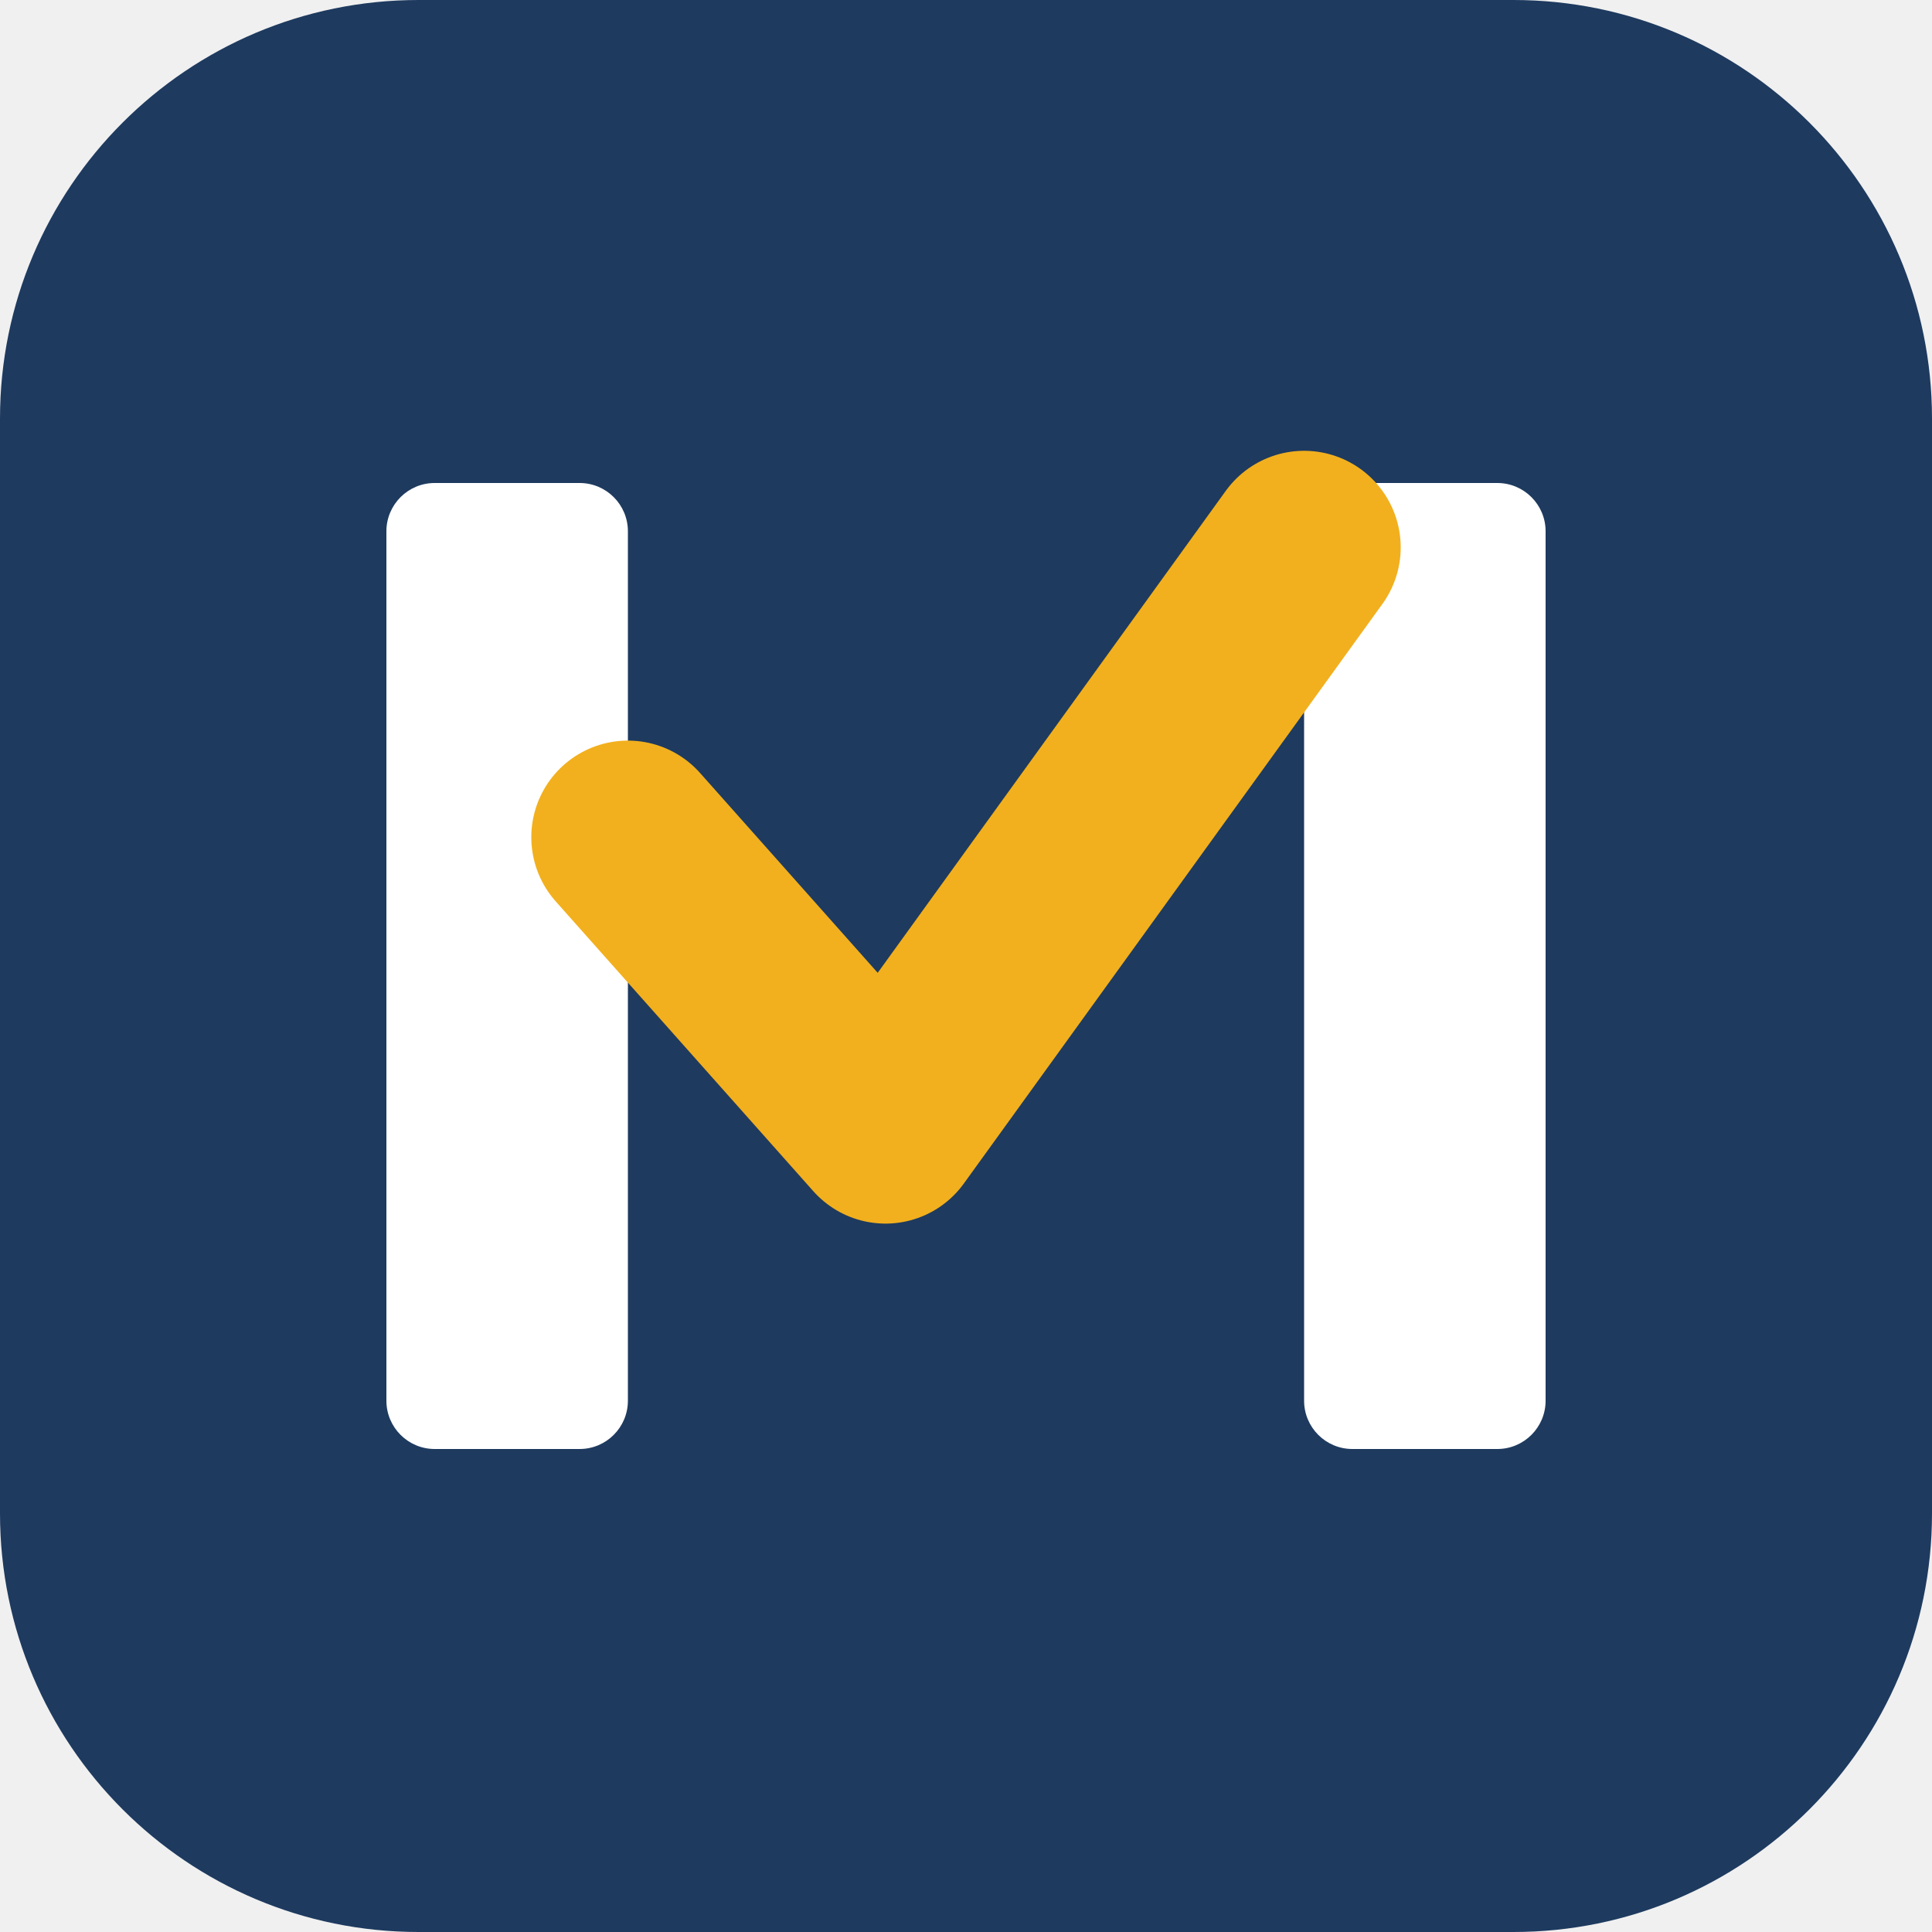
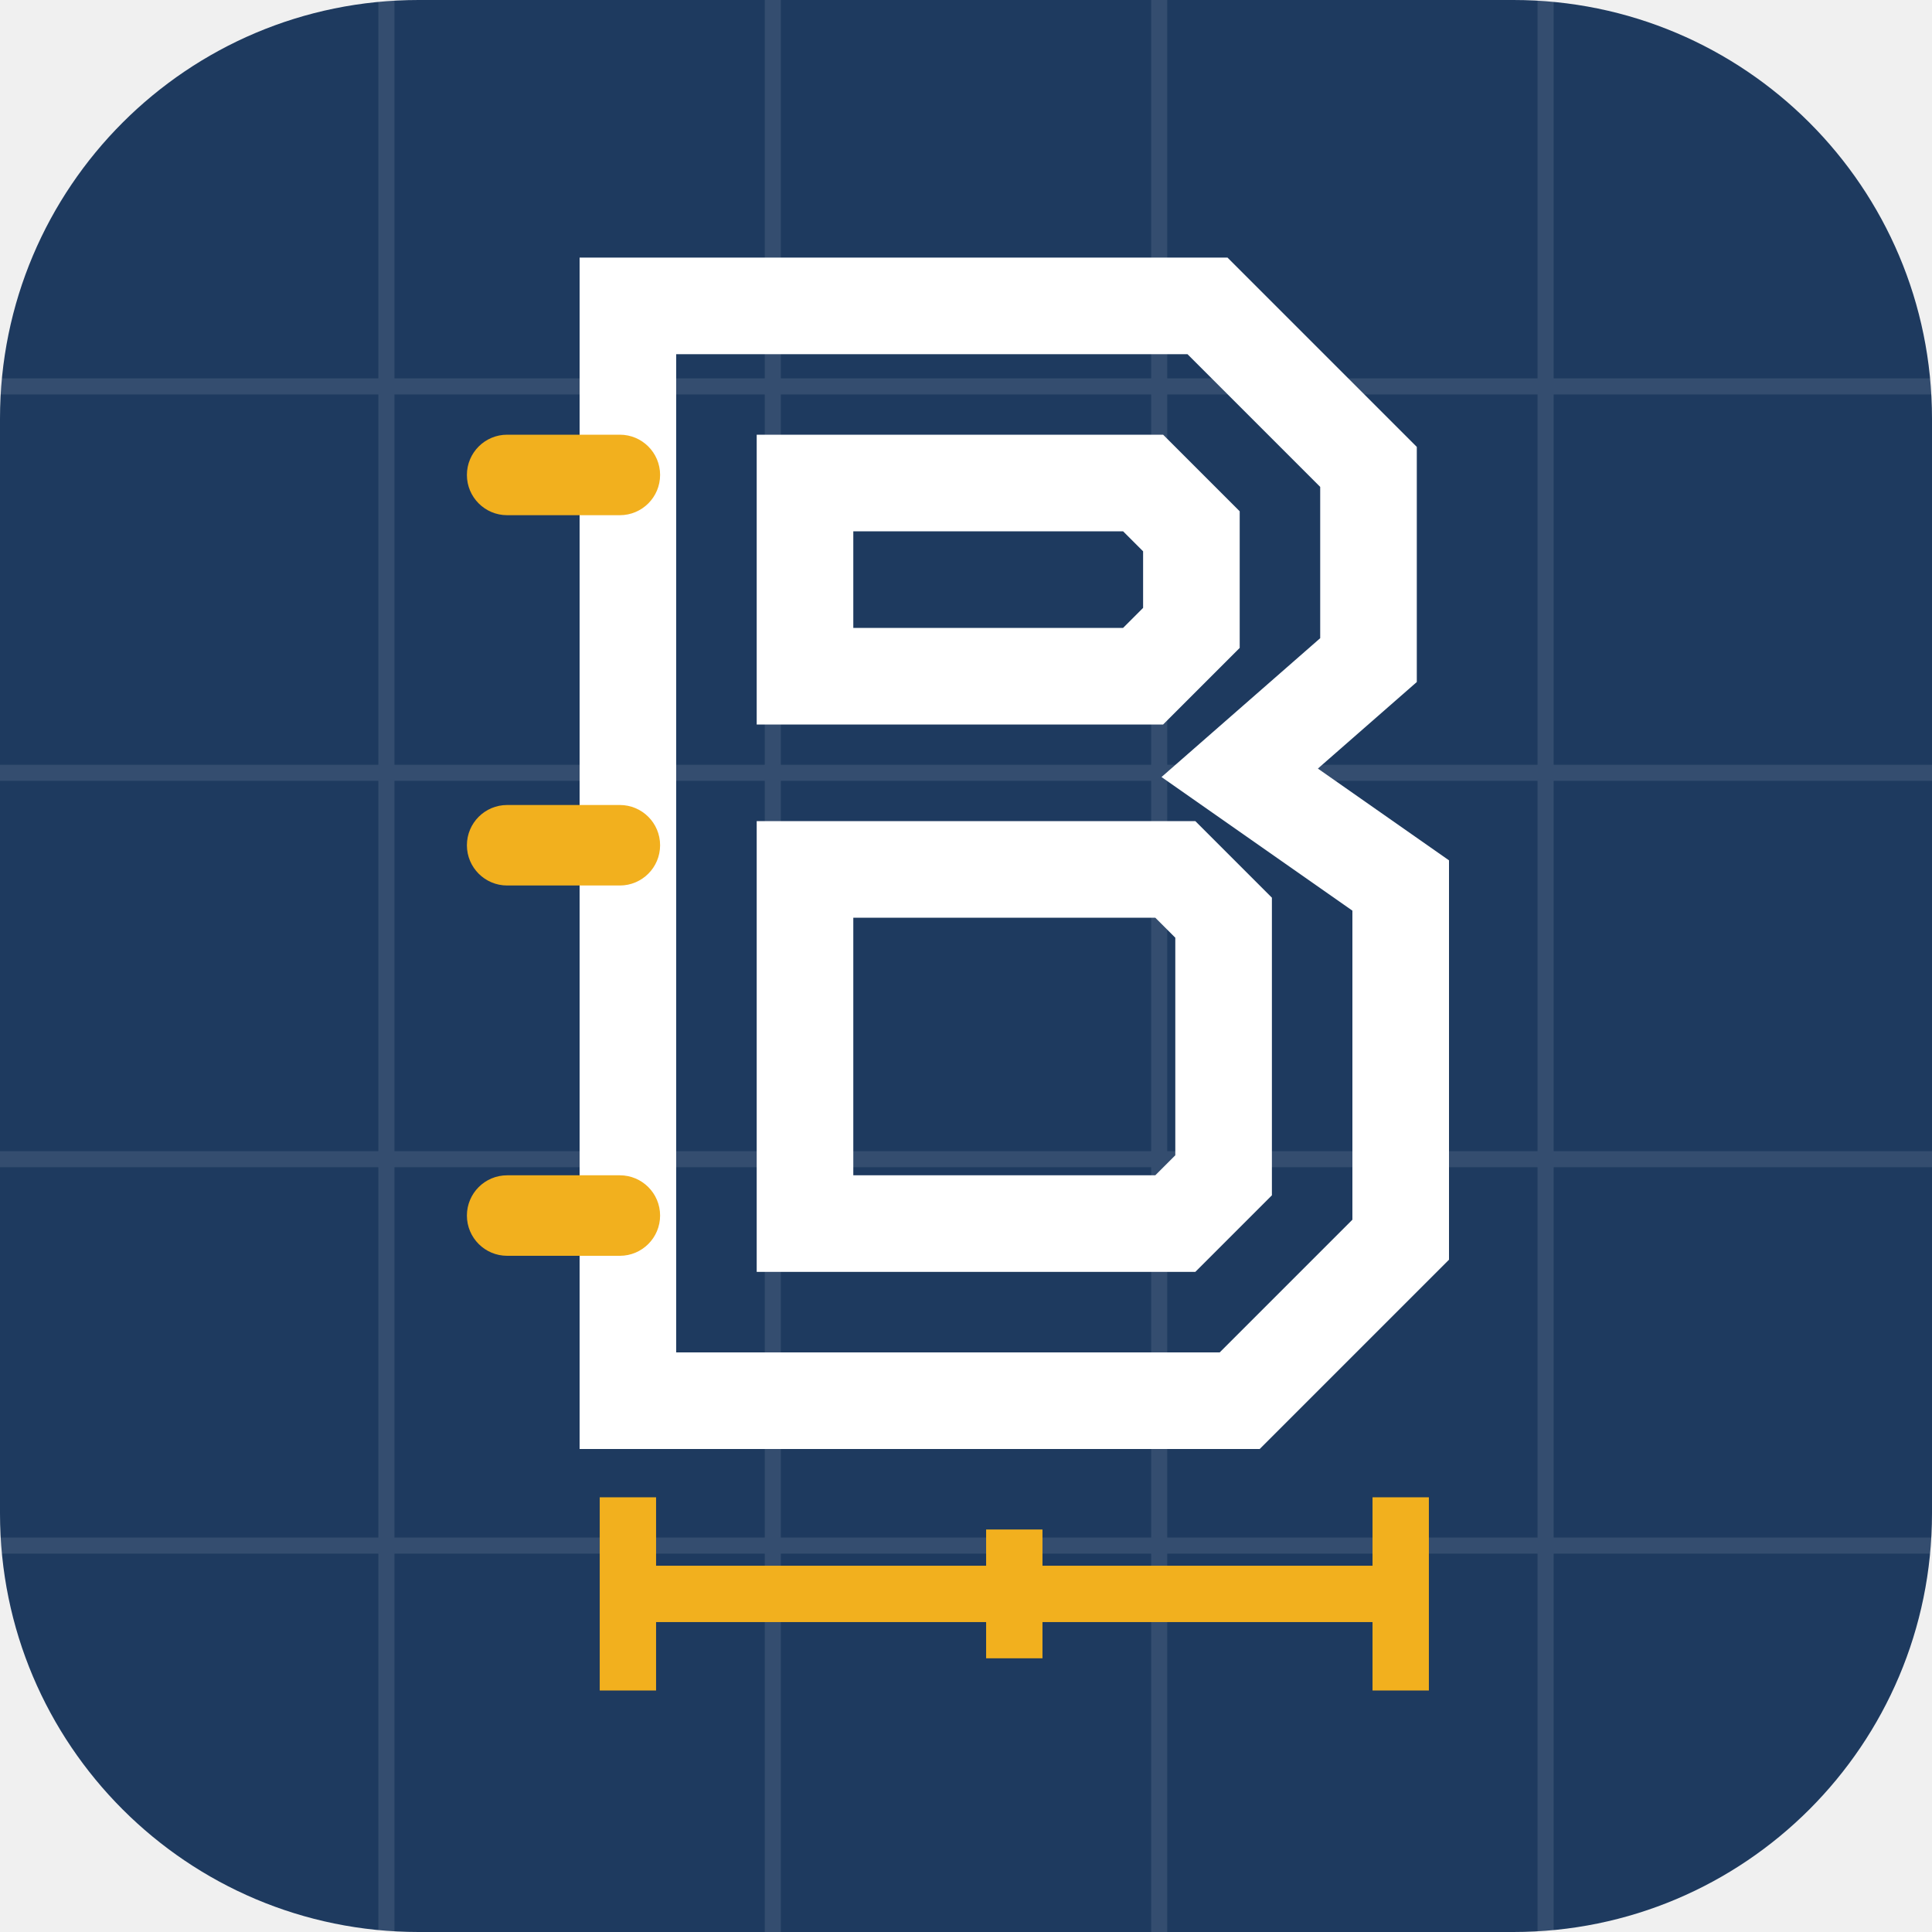
<svg xmlns="http://www.w3.org/2000/svg" viewBox="0 0 120 120">
  <rect width="120" height="120" rx="26" fill="#1E3A5F" />
-   <rect x="24" y="30" width="15" height="60" rx="3" fill="#fff" />
-   <rect x="81" y="30" width="15" height="60" rx="3" fill="#fff" />
-   <polyline points="39,52 55,70 81,34" fill="none" stroke="#F2B01E" stroke-width="12" stroke-linecap="round" stroke-linejoin="round" />
+   <path d="M0 24H120M0 48H120M0 72H120M0 96H120M24 0V120M48 0V120M72 0V120M96 0V120" stroke="#FFFFFF" stroke-opacity=".10" stroke-width="1" />
+   <g transform="translate(5 -3)">
+     <g fill="none" stroke="#FFFFFF" stroke-width="6" stroke-linejoin="miter">
+       <path d="M34 22H70L80 32V44L72 51L82 58V80L72 90H34Z" />
+       <path d="M45 33H66L69 36V42L66 45H45Z" />
+       <path d="M45 57H68L71 60V76L68 79H45Z" />
+     </g>
+     <g stroke="#F2B01E" stroke-width="3.5" fill="none">
+       <path d="M34 102H82" />
+       <path d="M34 96V108M82 96V108M58 98V106" />
+     </g>
+     <g fill="#F2B01E">
+       <rect x="24" y="30" width="12" height="5" rx="2.5" />
+       <rect x="24" y="53" width="12" height="5" rx="2.5" />
+       <rect x="24" y="76" width="12" height="5" rx="2.5" />
+     </g>
+   </g>
</svg>
